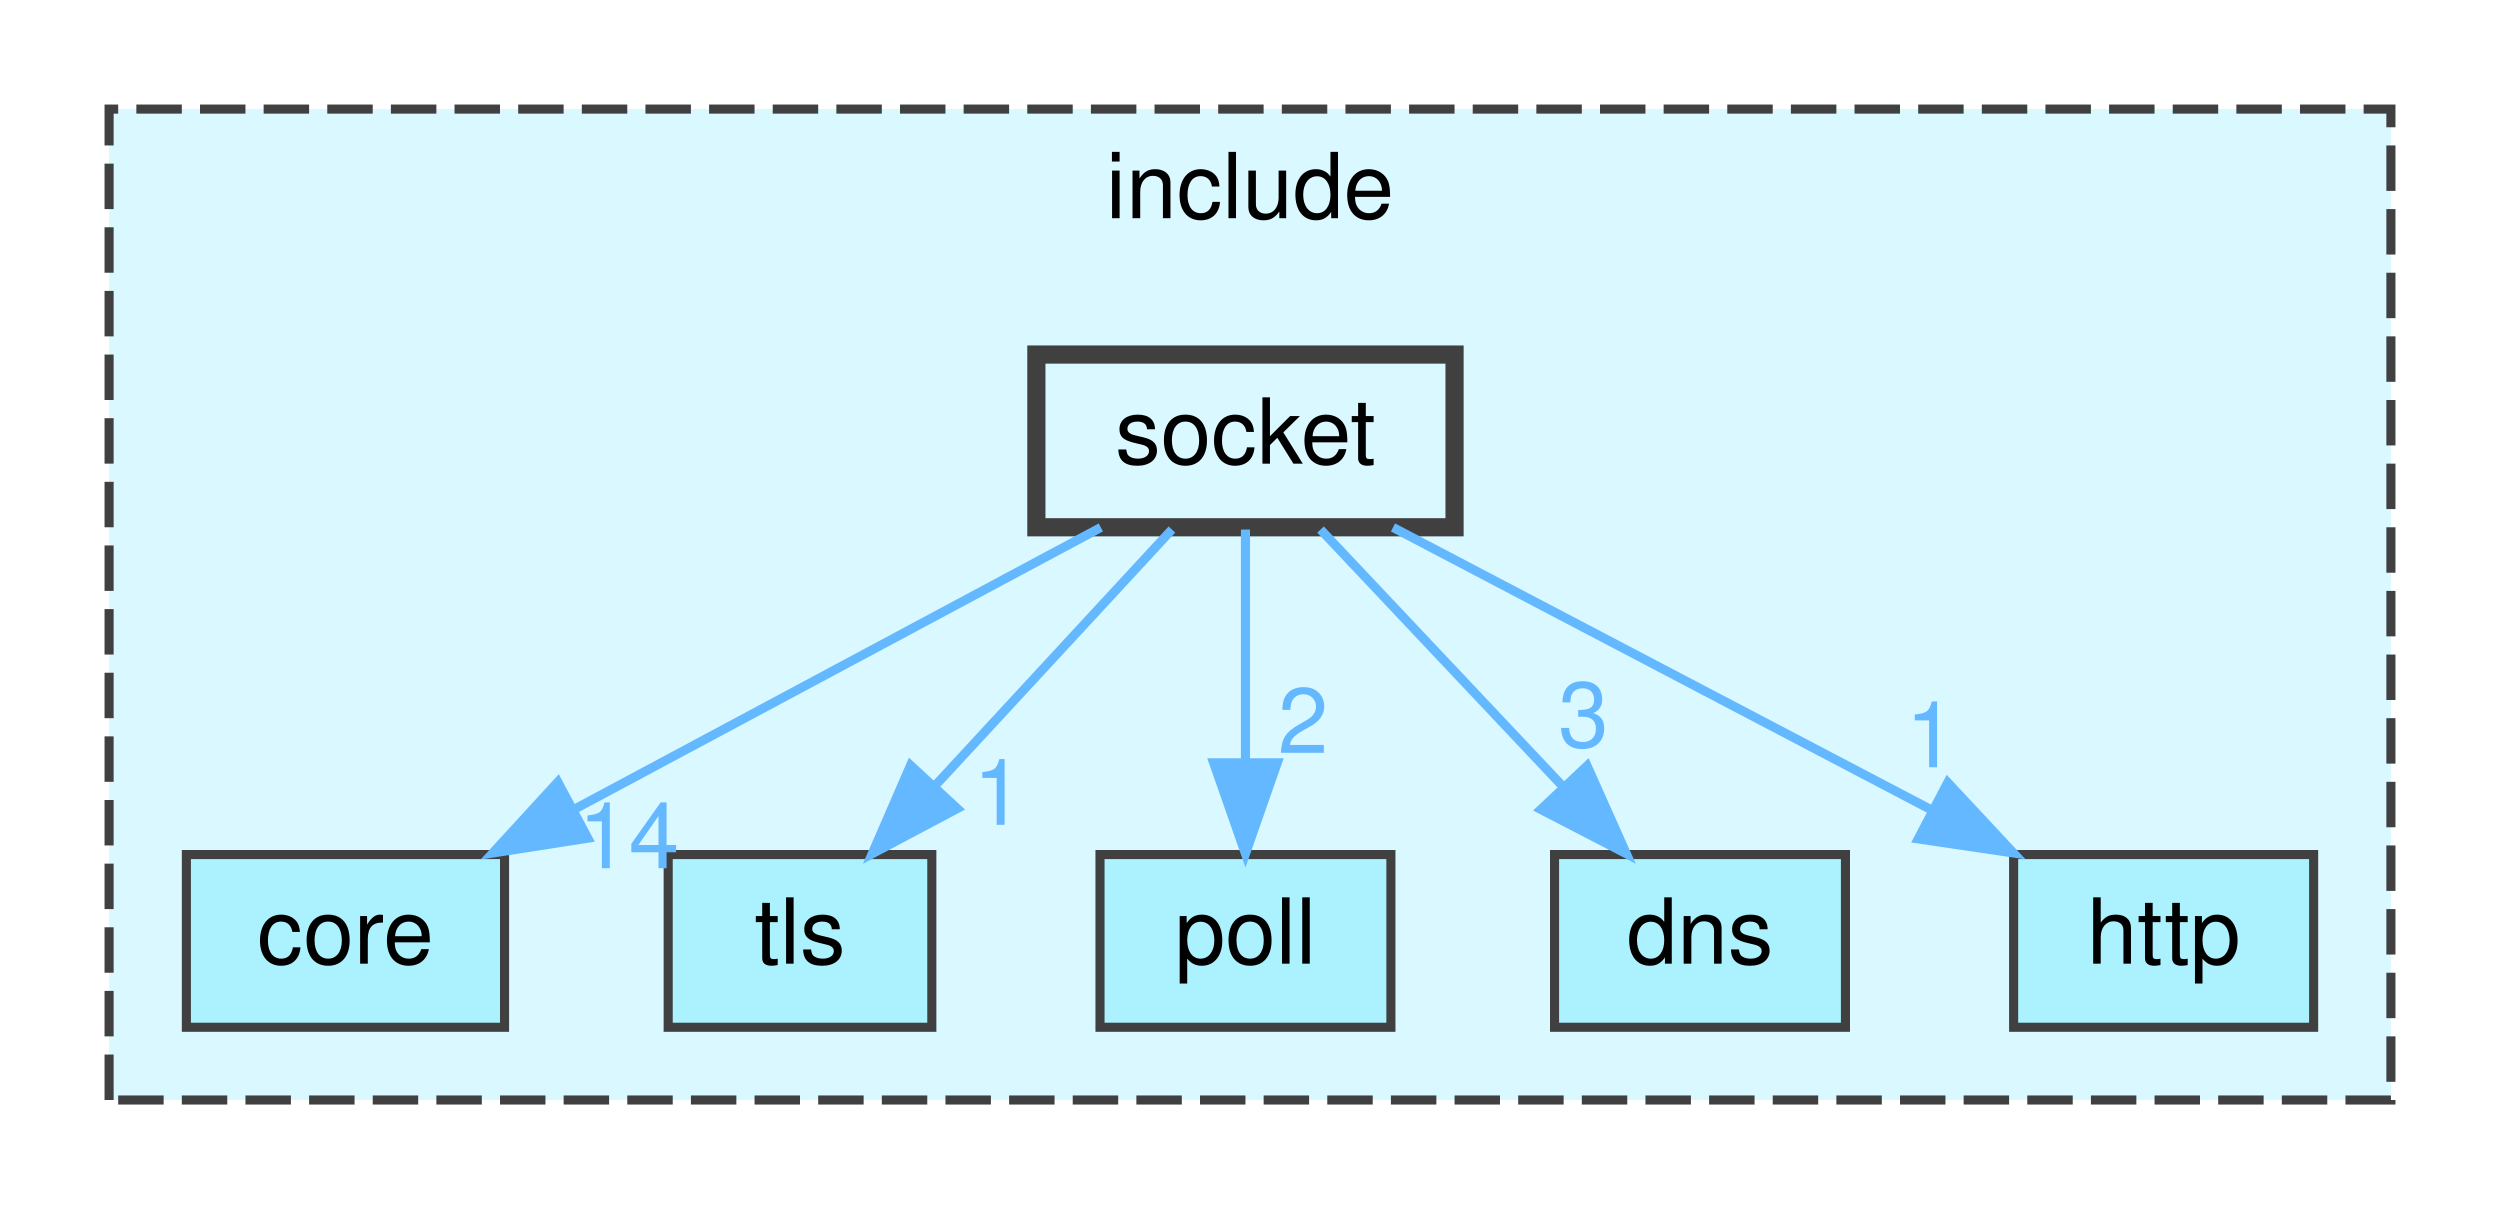
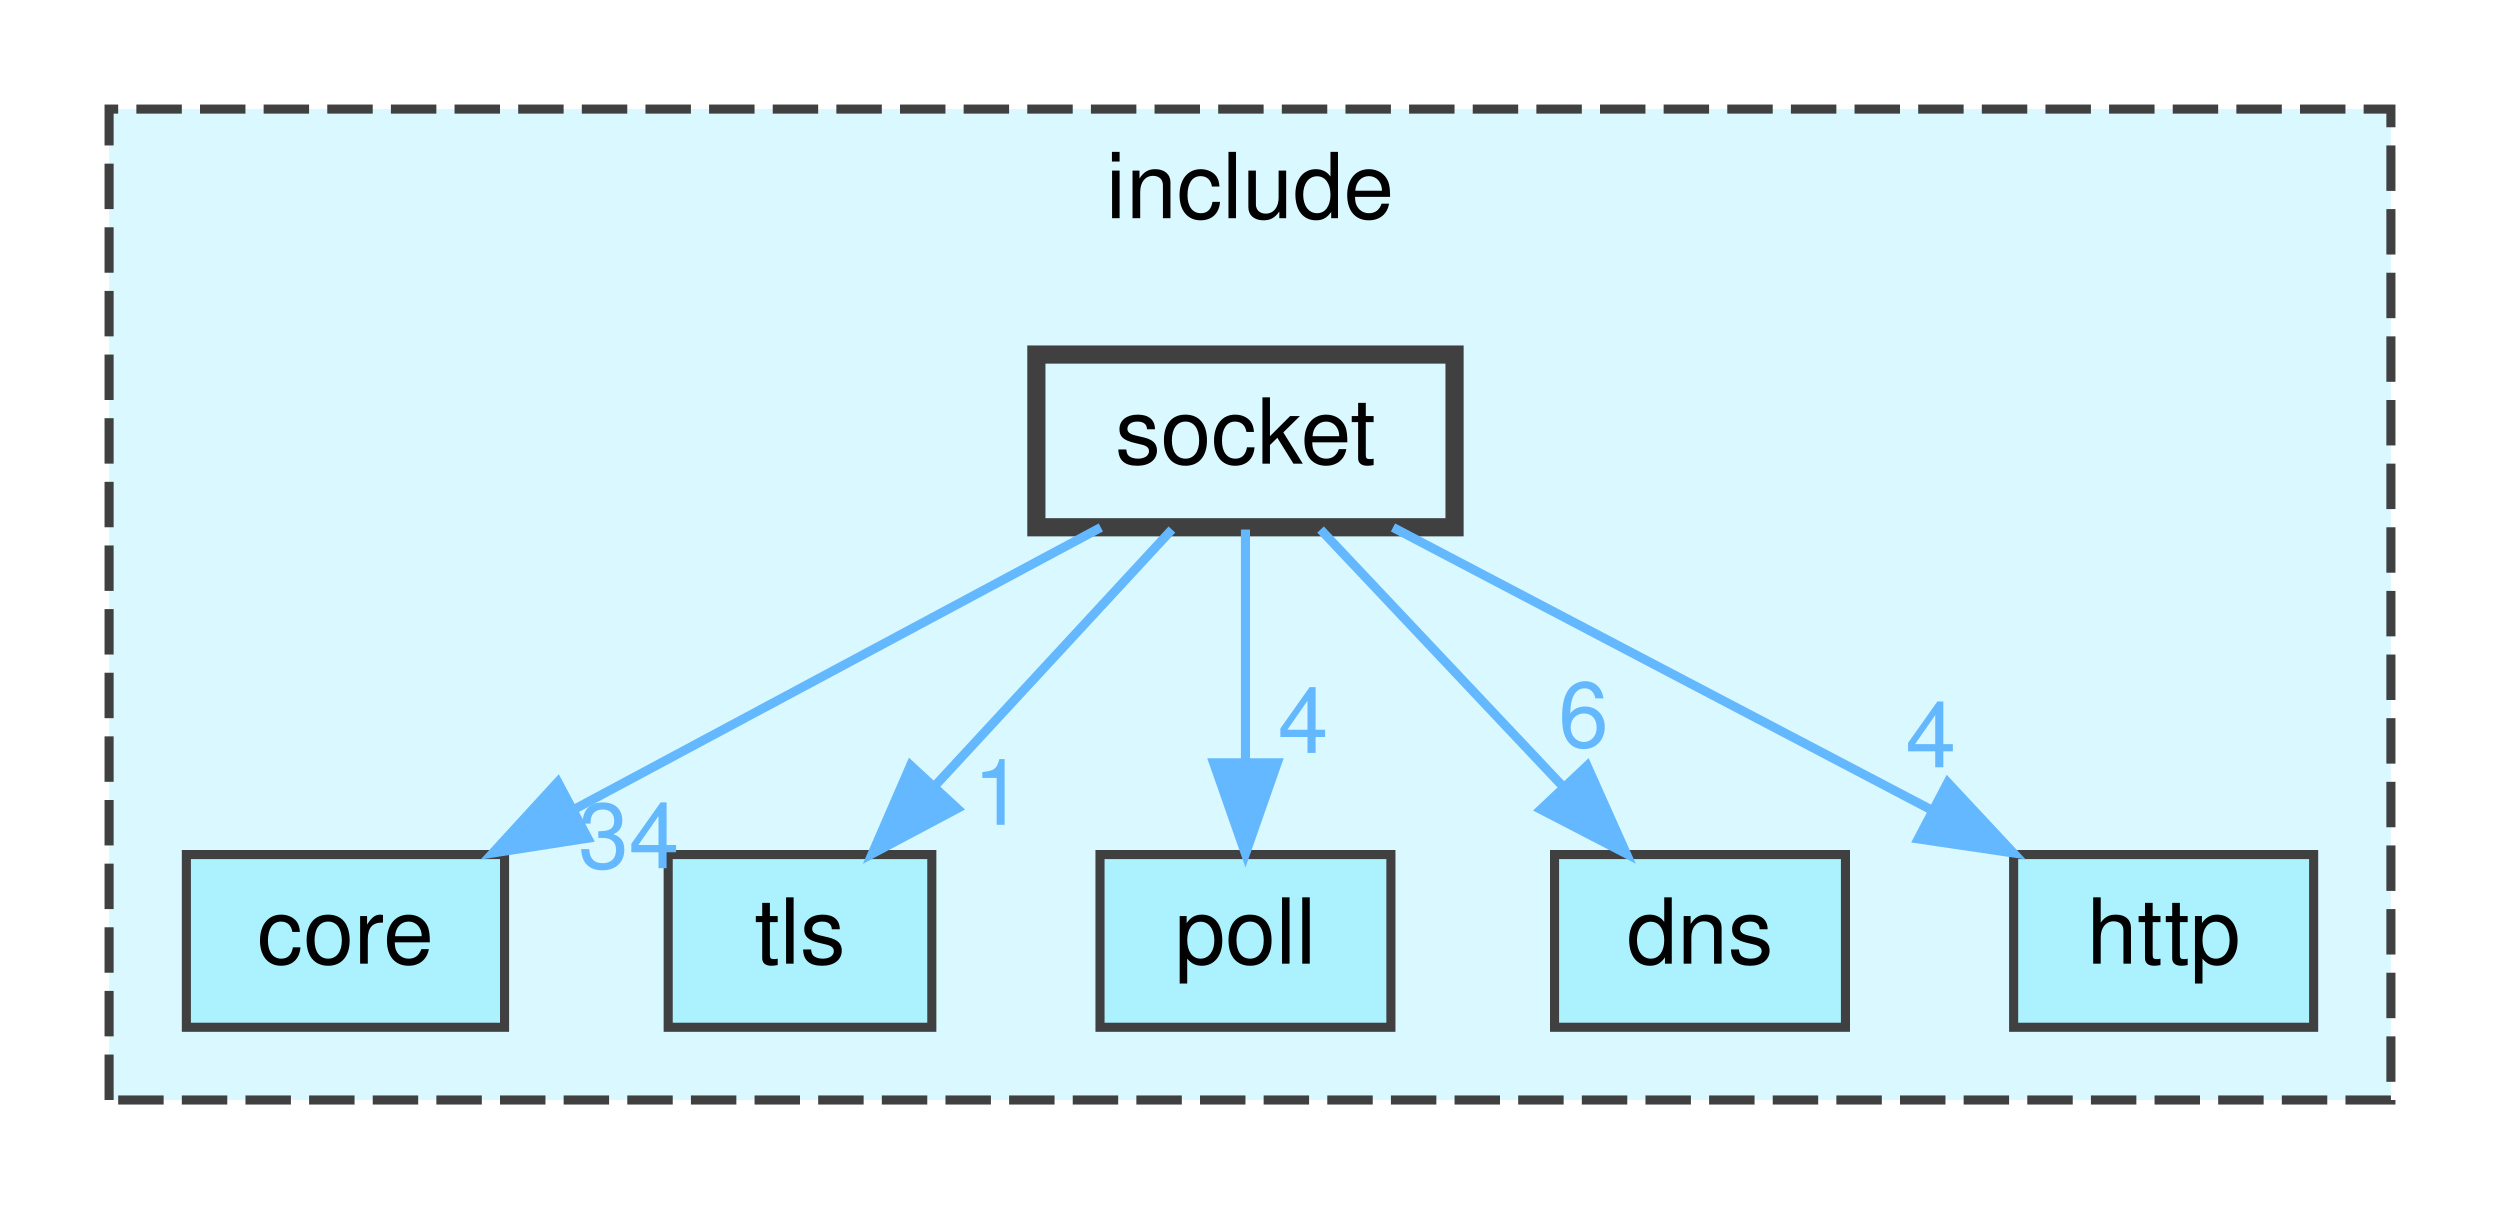
<svg xmlns="http://www.w3.org/2000/svg" xmlns:xlink="http://www.w3.org/1999/xlink" width="275pt" height="133pt" viewBox="0.00 0.00 275.00 133.00">
  <g id="graph0" class="graph" transform="scale(1 1) rotate(0) translate(4 129)">
    <g id="clust1" class="cluster">
      <g id="a_clust1">
        <a xlink:href="dir_d44c64559bbebec7f509842c48db8b23.html" target="_top" xlink:title="include">
          <polygon fill="#daf8ff" stroke="#404040" stroke-dasharray="5,2" points="8,-8 8,-117 259,-117 259,-8 8,-8" />
          <text text-anchor="middle" x="133.5" y="-105" font-family="Helvetica,sans-Serif" font-size="10.00">include</text>
        </a>
      </g>
    </g>
    <g id="node1" class="node">
      <g id="a_node1">
        <a xlink:href="dir_3d69f64eaf81436fe2b22361382717e5.html" target="_top" xlink:title="core">
          <polygon fill="#acf1fe" stroke="#404040" points="51.5,-35 16.5,-35 16.5,-16 51.5,-16 51.5,-35" />
          <text text-anchor="middle" x="34" y="-23" font-family="Helvetica,sans-Serif" font-size="10.00">core</text>
        </a>
      </g>
    </g>
    <g id="node2" class="node">
      <g id="a_node2">
        <a xlink:href="dir_7dabddce885c25837fb5300c364e90af.html" target="_top" xlink:title="tls">
          <polygon fill="#acf1fe" stroke="#404040" points="98.5,-35 69.5,-35 69.5,-16 98.5,-16 98.5,-35" />
          <text text-anchor="middle" x="84" y="-23" font-family="Helvetica,sans-Serif" font-size="10.00">tls</text>
        </a>
      </g>
    </g>
    <g id="node3" class="node">
      <g id="a_node3">
        <a xlink:href="dir_8232a14a4d77609a8ef668622ab417b2.html" target="_top" xlink:title="poll">
          <polygon fill="#acf1fe" stroke="#404040" points="149,-35 117,-35 117,-16 149,-16 149,-35" />
          <text text-anchor="middle" x="133" y="-23" font-family="Helvetica,sans-Serif" font-size="10.00">poll</text>
        </a>
      </g>
    </g>
    <g id="node4" class="node">
      <g id="a_node4">
        <a xlink:href="dir_9c1a8fda6212d92d4df2de0cb3e2b810.html" target="_top" xlink:title="dns">
          <polygon fill="#acf1fe" stroke="#404040" points="199,-35 167,-35 167,-16 199,-16 199,-35" />
          <text text-anchor="middle" x="183" y="-23" font-family="Helvetica,sans-Serif" font-size="10.00">dns</text>
        </a>
      </g>
    </g>
    <g id="node5" class="node">
      <g id="a_node5">
        <a xlink:href="dir_c0632c2c4769486d54d1bae76e6a432e.html" target="_top" xlink:title="http">
          <polygon fill="#acf1fe" stroke="#404040" points="250.5,-35 217.5,-35 217.5,-16 250.5,-16 250.5,-35" />
          <text text-anchor="middle" x="234" y="-23" font-family="Helvetica,sans-Serif" font-size="10.00">http</text>
        </a>
      </g>
    </g>
    <g id="node6" class="node">
      <g id="a_node6">
        <a xlink:href="dir_472464c21f3697a4351aeeea96351180.html" target="_top" xlink:title="socket">
          <polygon fill="#daf8ff" stroke="#404040" stroke-width="2" points="156,-90 110,-90 110,-71 156,-71 156,-90" />
          <text text-anchor="middle" x="133" y="-78" font-family="Helvetica,sans-Serif" font-size="10.00">socket</text>
        </a>
      </g>
    </g>
    <g id="edge1" class="edge">
      <g id="a_edge1">
        <a xlink:href="dir_000008_000000.html" target="_top">
          <path fill="none" stroke="#63b8ff" d="M117.09,-70.98C101.45,-62.61 77.34,-49.7 59.12,-39.95" />
          <polygon fill="#63b8ff" stroke="#63b8ff" points="60.66,-36.8 50.2,-35.17 57.36,-42.98 60.66,-36.8" />
        </a>
      </g>
      <g id="a_edge1-headlabel">
-         <a xlink:href="dir_000008_000000.html" target="_top" xlink:title="14">
-           <text text-anchor="middle" x="65.17" y="-33.5" font-family="Helvetica,sans-Serif" font-size="10.00" fill="#63b8ff">14</text>
+         <a xlink:href="dir_000008_000000.html" target="_top" xlink:title="34">
+           <text text-anchor="middle" x="65.17" y="-33.5" font-family="Helvetica,sans-Serif" font-size="10.00" fill="#63b8ff">34</text>
        </a>
      </g>
    </g>
    <g id="edge2" class="edge">
      <g id="a_edge2">
        <a xlink:href="dir_000008_000009.html" target="_top">
          <path fill="none" stroke="#63b8ff" d="M124.91,-70.75C117.84,-63.11 107.41,-51.82 98.85,-42.56" />
          <polygon fill="#63b8ff" stroke="#63b8ff" points="101.3,-40.06 91.94,-35.09 96.16,-44.81 101.3,-40.06" />
        </a>
      </g>
      <g id="a_edge2-headlabel">
        <a xlink:href="dir_000008_000009.html" target="_top" xlink:title="1">
          <text text-anchor="middle" x="105.82" y="-38.27" font-family="Helvetica,sans-Serif" font-size="10.00" fill="#63b8ff">1</text>
        </a>
      </g>
    </g>
    <g id="edge3" class="edge">
      <g id="a_edge3">
        <a xlink:href="dir_000008_000006.html" target="_top">
          <path fill="none" stroke="#63b8ff" d="M133,-70.75C133,-63.8 133,-53.85 133,-45.13" />
          <polygon fill="#63b8ff" stroke="#63b8ff" points="136.5,-45.09 133,-35.09 129.5,-45.09 136.5,-45.09" />
        </a>
      </g>
      <g id="a_edge3-headlabel">
-         <a xlink:href="dir_000008_000006.html" target="_top" xlink:title="2">
-           <text text-anchor="middle" x="139.34" y="-46.18" font-family="Helvetica,sans-Serif" font-size="10.00" fill="#63b8ff">2</text>
+         <a xlink:href="dir_000008_000006.html" target="_top" xlink:title="4">
+           <text text-anchor="middle" x="139.34" y="-46.18" font-family="Helvetica,sans-Serif" font-size="10.00" fill="#63b8ff">4</text>
        </a>
      </g>
    </g>
    <g id="edge4" class="edge">
      <g id="a_edge4">
        <a xlink:href="dir_000008_000001.html" target="_top">
          <path fill="none" stroke="#63b8ff" d="M141.26,-70.75C148.46,-63.11 159.11,-51.82 167.85,-42.56" />
          <polygon fill="#63b8ff" stroke="#63b8ff" points="170.58,-44.76 174.9,-35.09 165.49,-39.96 170.58,-44.76" />
        </a>
      </g>
      <g id="a_edge4-headlabel">
-         <a xlink:href="dir_000008_000001.html" target="_top" xlink:title="3">
-           <text text-anchor="middle" x="170.18" y="-46.83" font-family="Helvetica,sans-Serif" font-size="10.00" fill="#63b8ff">3</text>
+         <a xlink:href="dir_000008_000001.html" target="_top" xlink:title="6">
+           <text text-anchor="middle" x="170.18" y="-46.83" font-family="Helvetica,sans-Serif" font-size="10.00" fill="#63b8ff">6</text>
        </a>
      </g>
    </g>
    <g id="edge5" class="edge">
      <g id="a_edge5">
        <a xlink:href="dir_000008_000004.html" target="_top">
          <path fill="none" stroke="#63b8ff" d="M149.23,-70.98C165.18,-62.61 189.78,-49.7 208.38,-39.95" />
          <polygon fill="#63b8ff" stroke="#63b8ff" points="210.25,-42.92 217.48,-35.17 207,-36.72 210.25,-42.92" />
        </a>
      </g>
      <g id="a_edge5-headlabel">
-         <a xlink:href="dir_000008_000004.html" target="_top" xlink:title="1">
-           <text text-anchor="middle" x="208.39" y="-44.6" font-family="Helvetica,sans-Serif" font-size="10.00" fill="#63b8ff">1</text>
+         <a xlink:href="dir_000008_000004.html" target="_top" xlink:title="4">
+           <text text-anchor="middle" x="208.39" y="-44.6" font-family="Helvetica,sans-Serif" font-size="10.00" fill="#63b8ff">4</text>
        </a>
      </g>
    </g>
  </g>
</svg>
